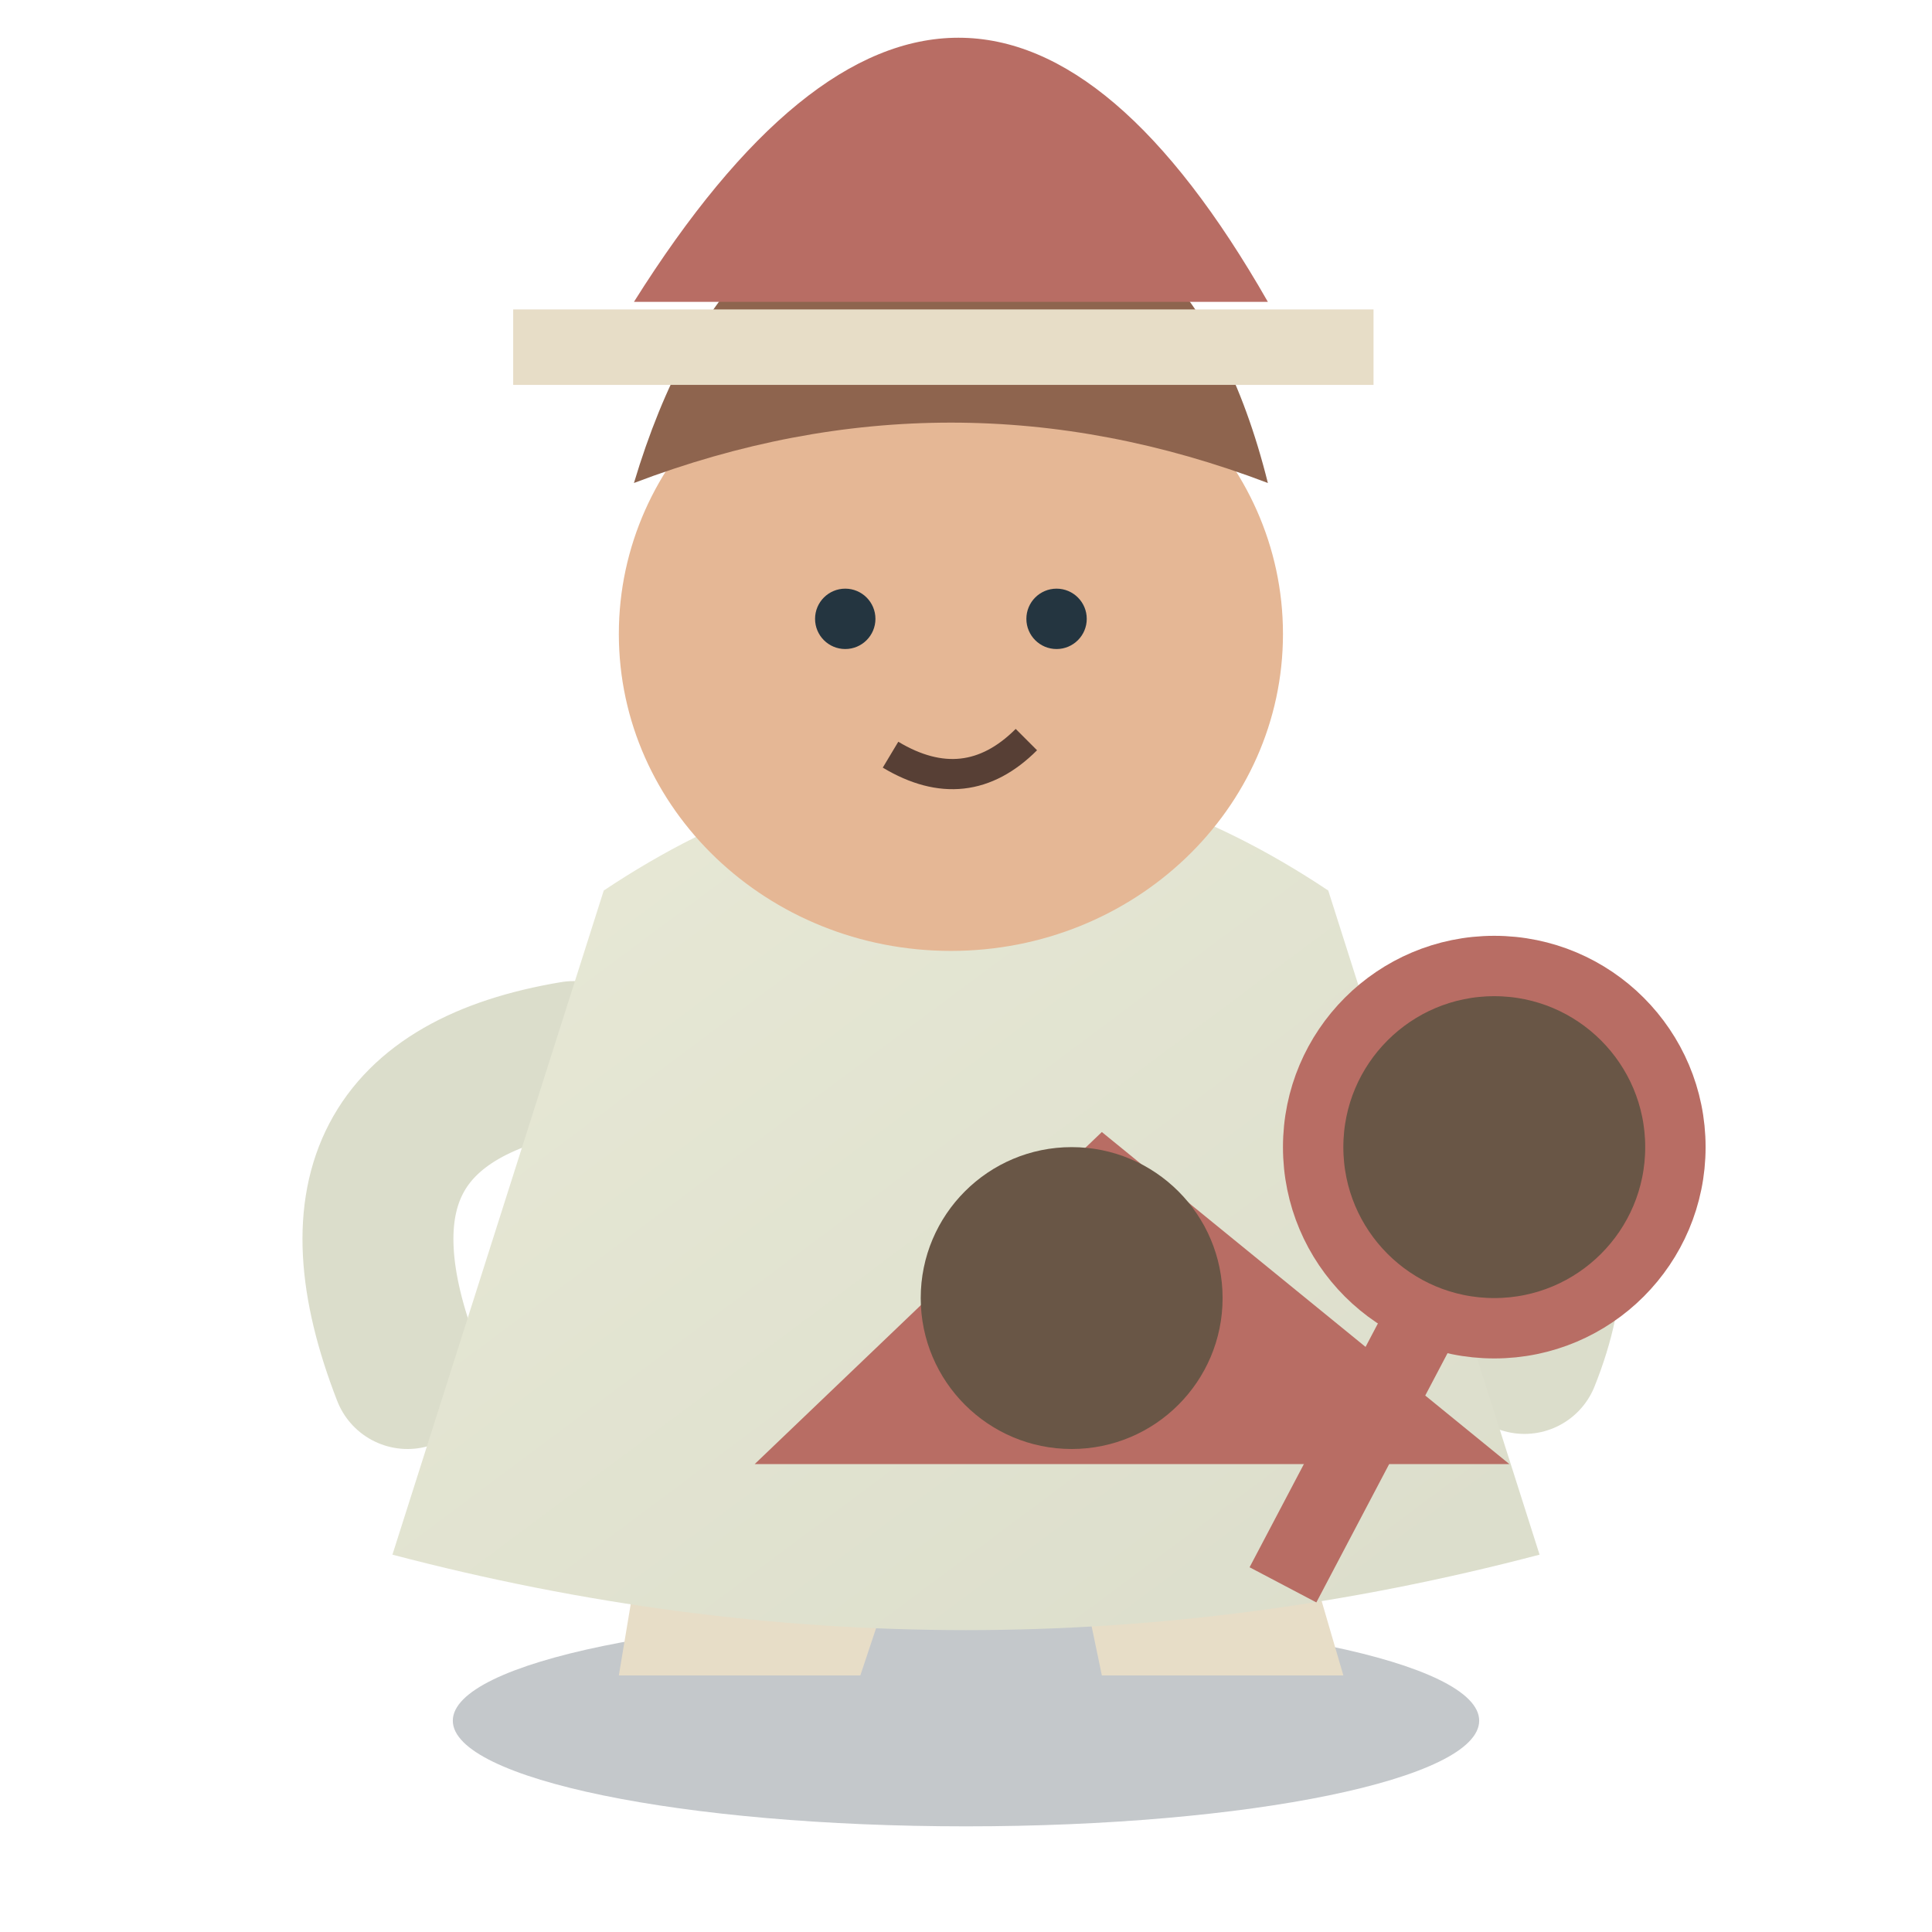
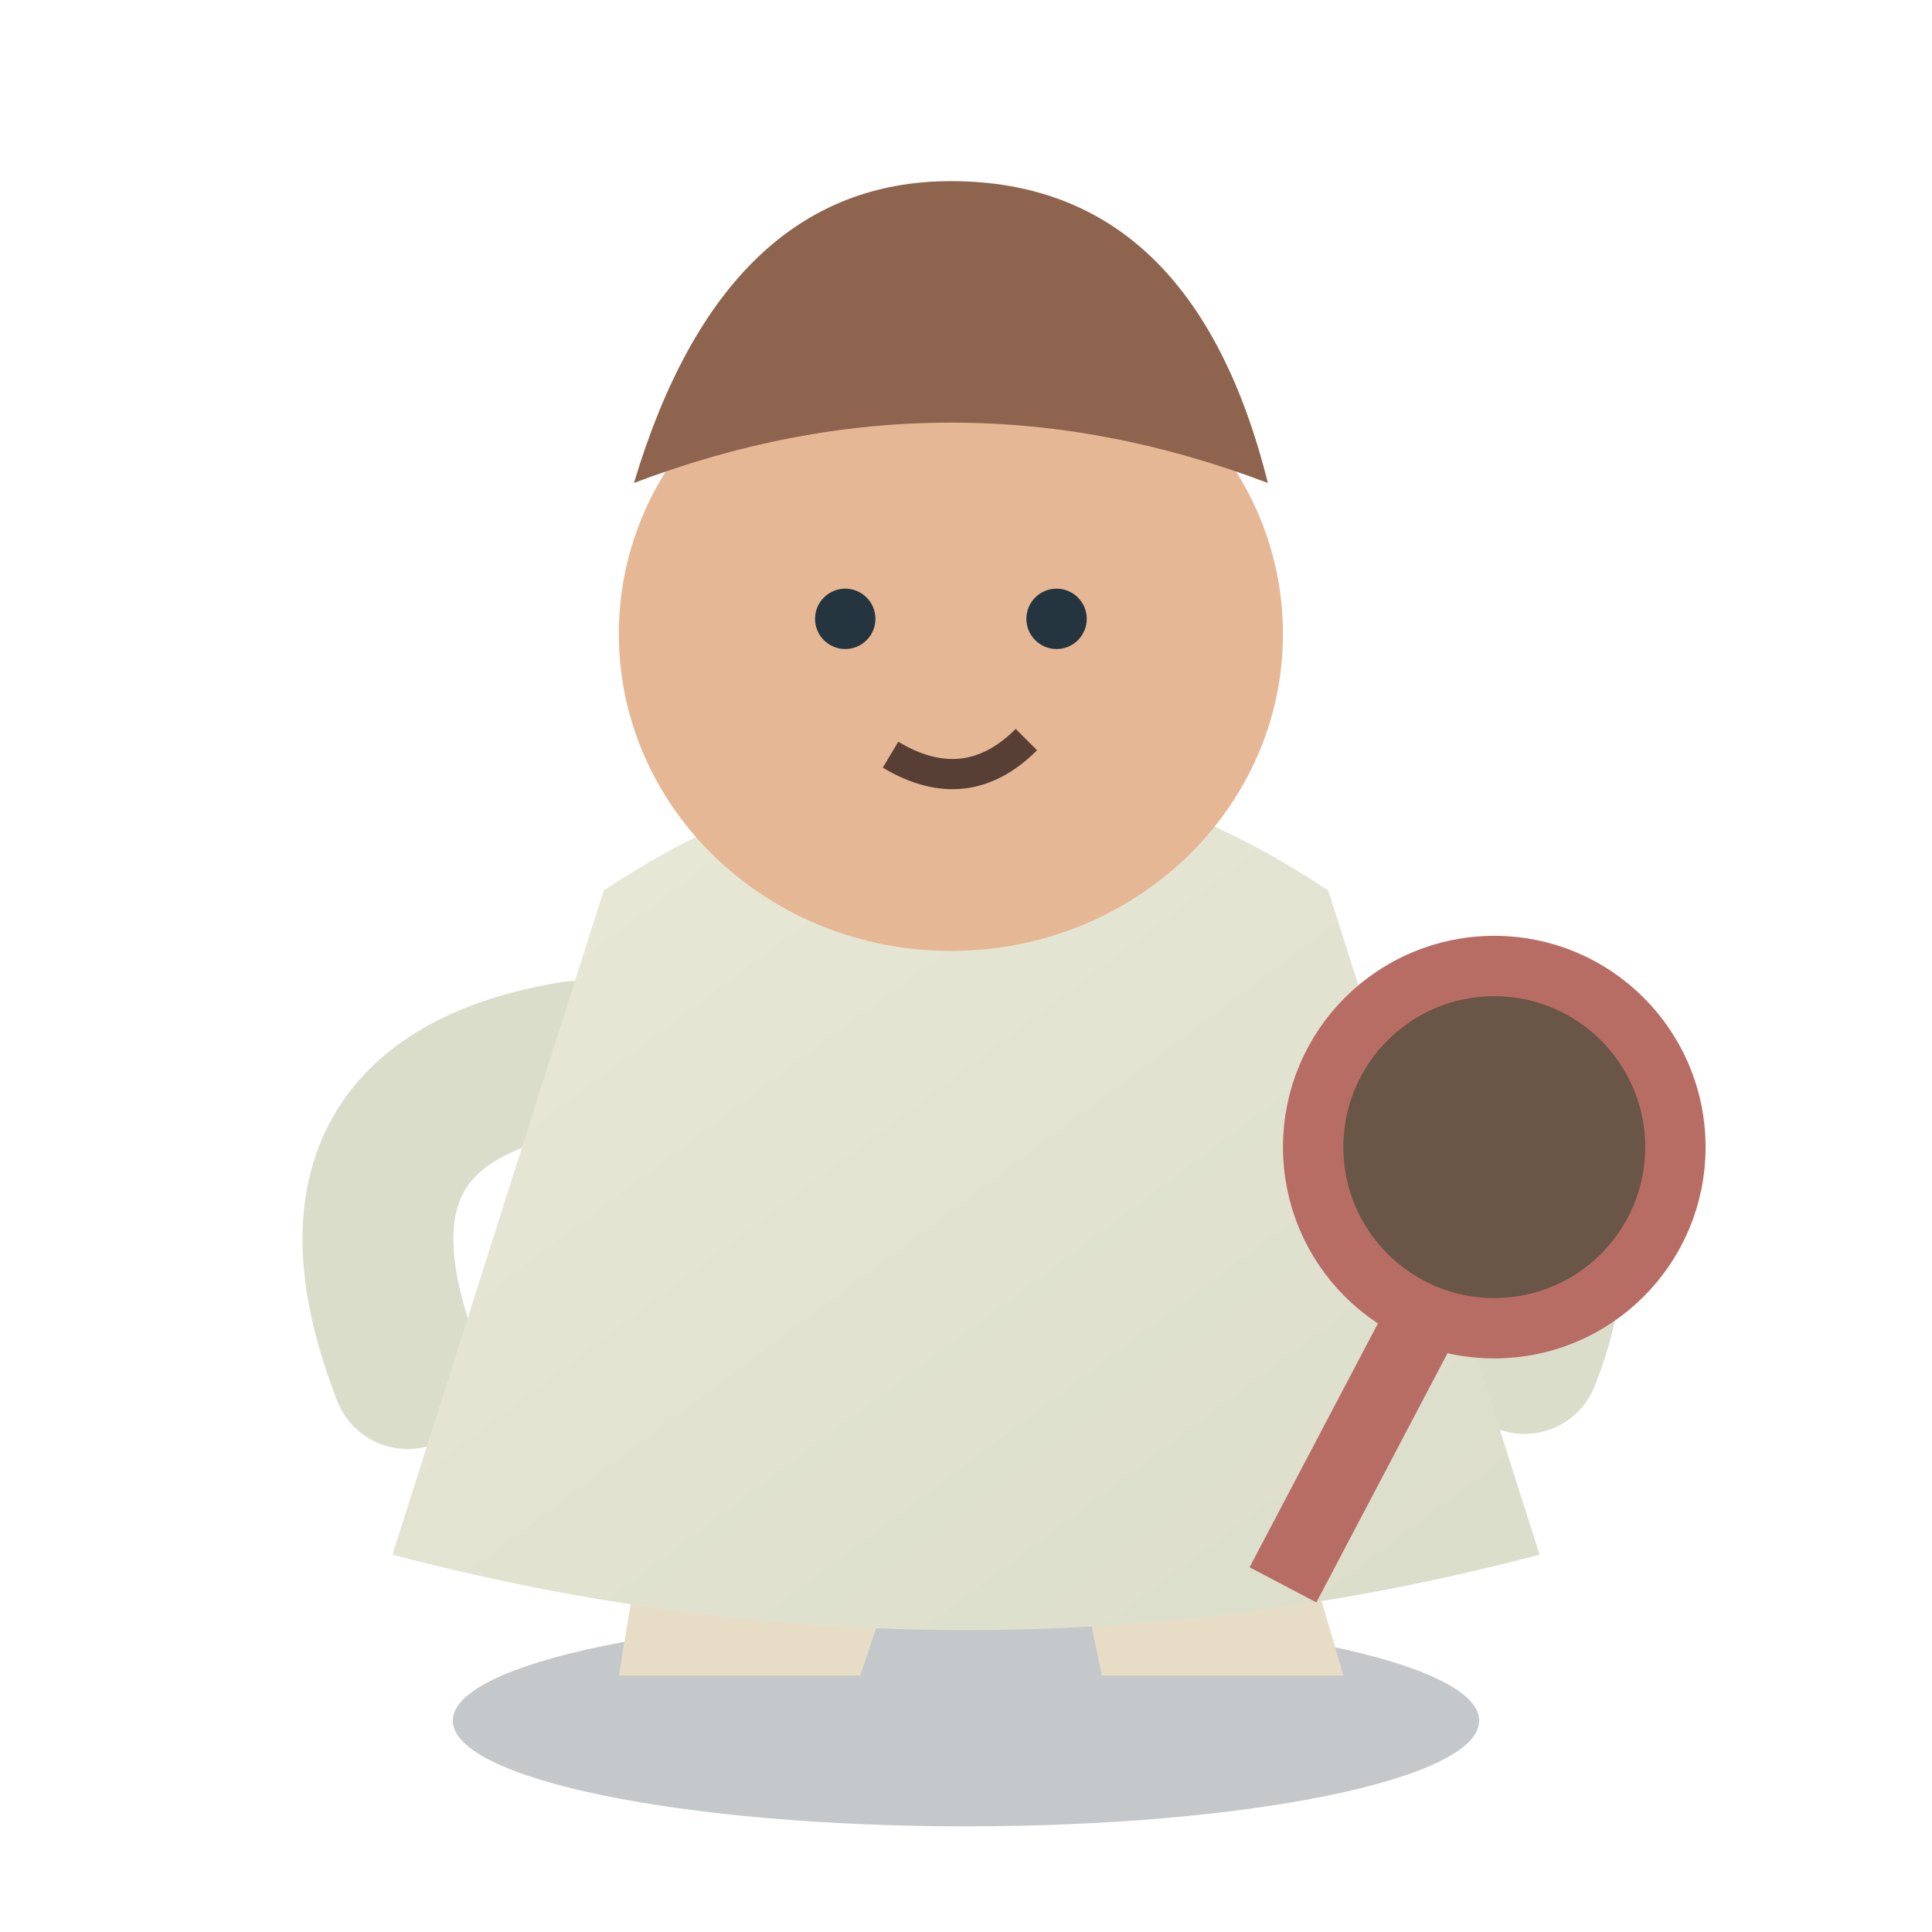
<svg xmlns="http://www.w3.org/2000/svg" width="128" height="128" viewBox="0 0 128 128">
  <defs>
    <linearGradient id="body5" x1="0" y1="0" x2="1" y2="1">
      <stop offset="0" stop-color="#e8e9d6" />
      <stop offset="1" stop-color="#dbddcb" />
    </linearGradient>
  </defs>
  <ellipse cx="64" cy="114" rx="34" ry="7" fill="#091726" opacity=".24" />
  <path d="M45 87l-4 24h16l8-24M68 87l5 24h16l-7-24" fill="#E7DDC7" />
  <path d="M38 70Q20 73 27 91M88 70q19 5 13 20" stroke="#dbddcb" stroke-width="10" fill="none" stroke-linecap="round" />
  <g id="shape-5">
    <path d="M26 103l14-44q24-16 48 0l14 44q-38 10-76 0z" fill="url(#body5)" />
    <ellipse cx="63" cy="42" rx="22" ry="21" fill="#e5b795" />
    <path d="M42 32q6-20 21-20 16 0 21 20q-21-8-42 0z" fill="#8e644e" />
  </g>
  <circle cx="56" cy="41" r="2" fill="#243540" />
  <circle cx="70" cy="41" r="2" fill="#243540" />
  <path d="M59 50q5 3 9-1" fill="none" stroke="#573f35" stroke-width="2" />
-   <path d="M42 20Q64-15 84 20z" fill="#B86D64" />
-   <path d="M34 23h57" stroke="#E7DDC7" stroke-width="5" />
-   <path d="M50 97l23 -22 27 22" fill="#B86D64" />
-   <circle cx="71" cy="86" r="10" fill="#695646" />
  <circle cx="99" cy="76" r="12" fill="#695646" stroke="#B86D64" stroke-width="4" />
  <path d="M95 86l-10 19" stroke="#B86D64" stroke-width="5" />
</svg>
